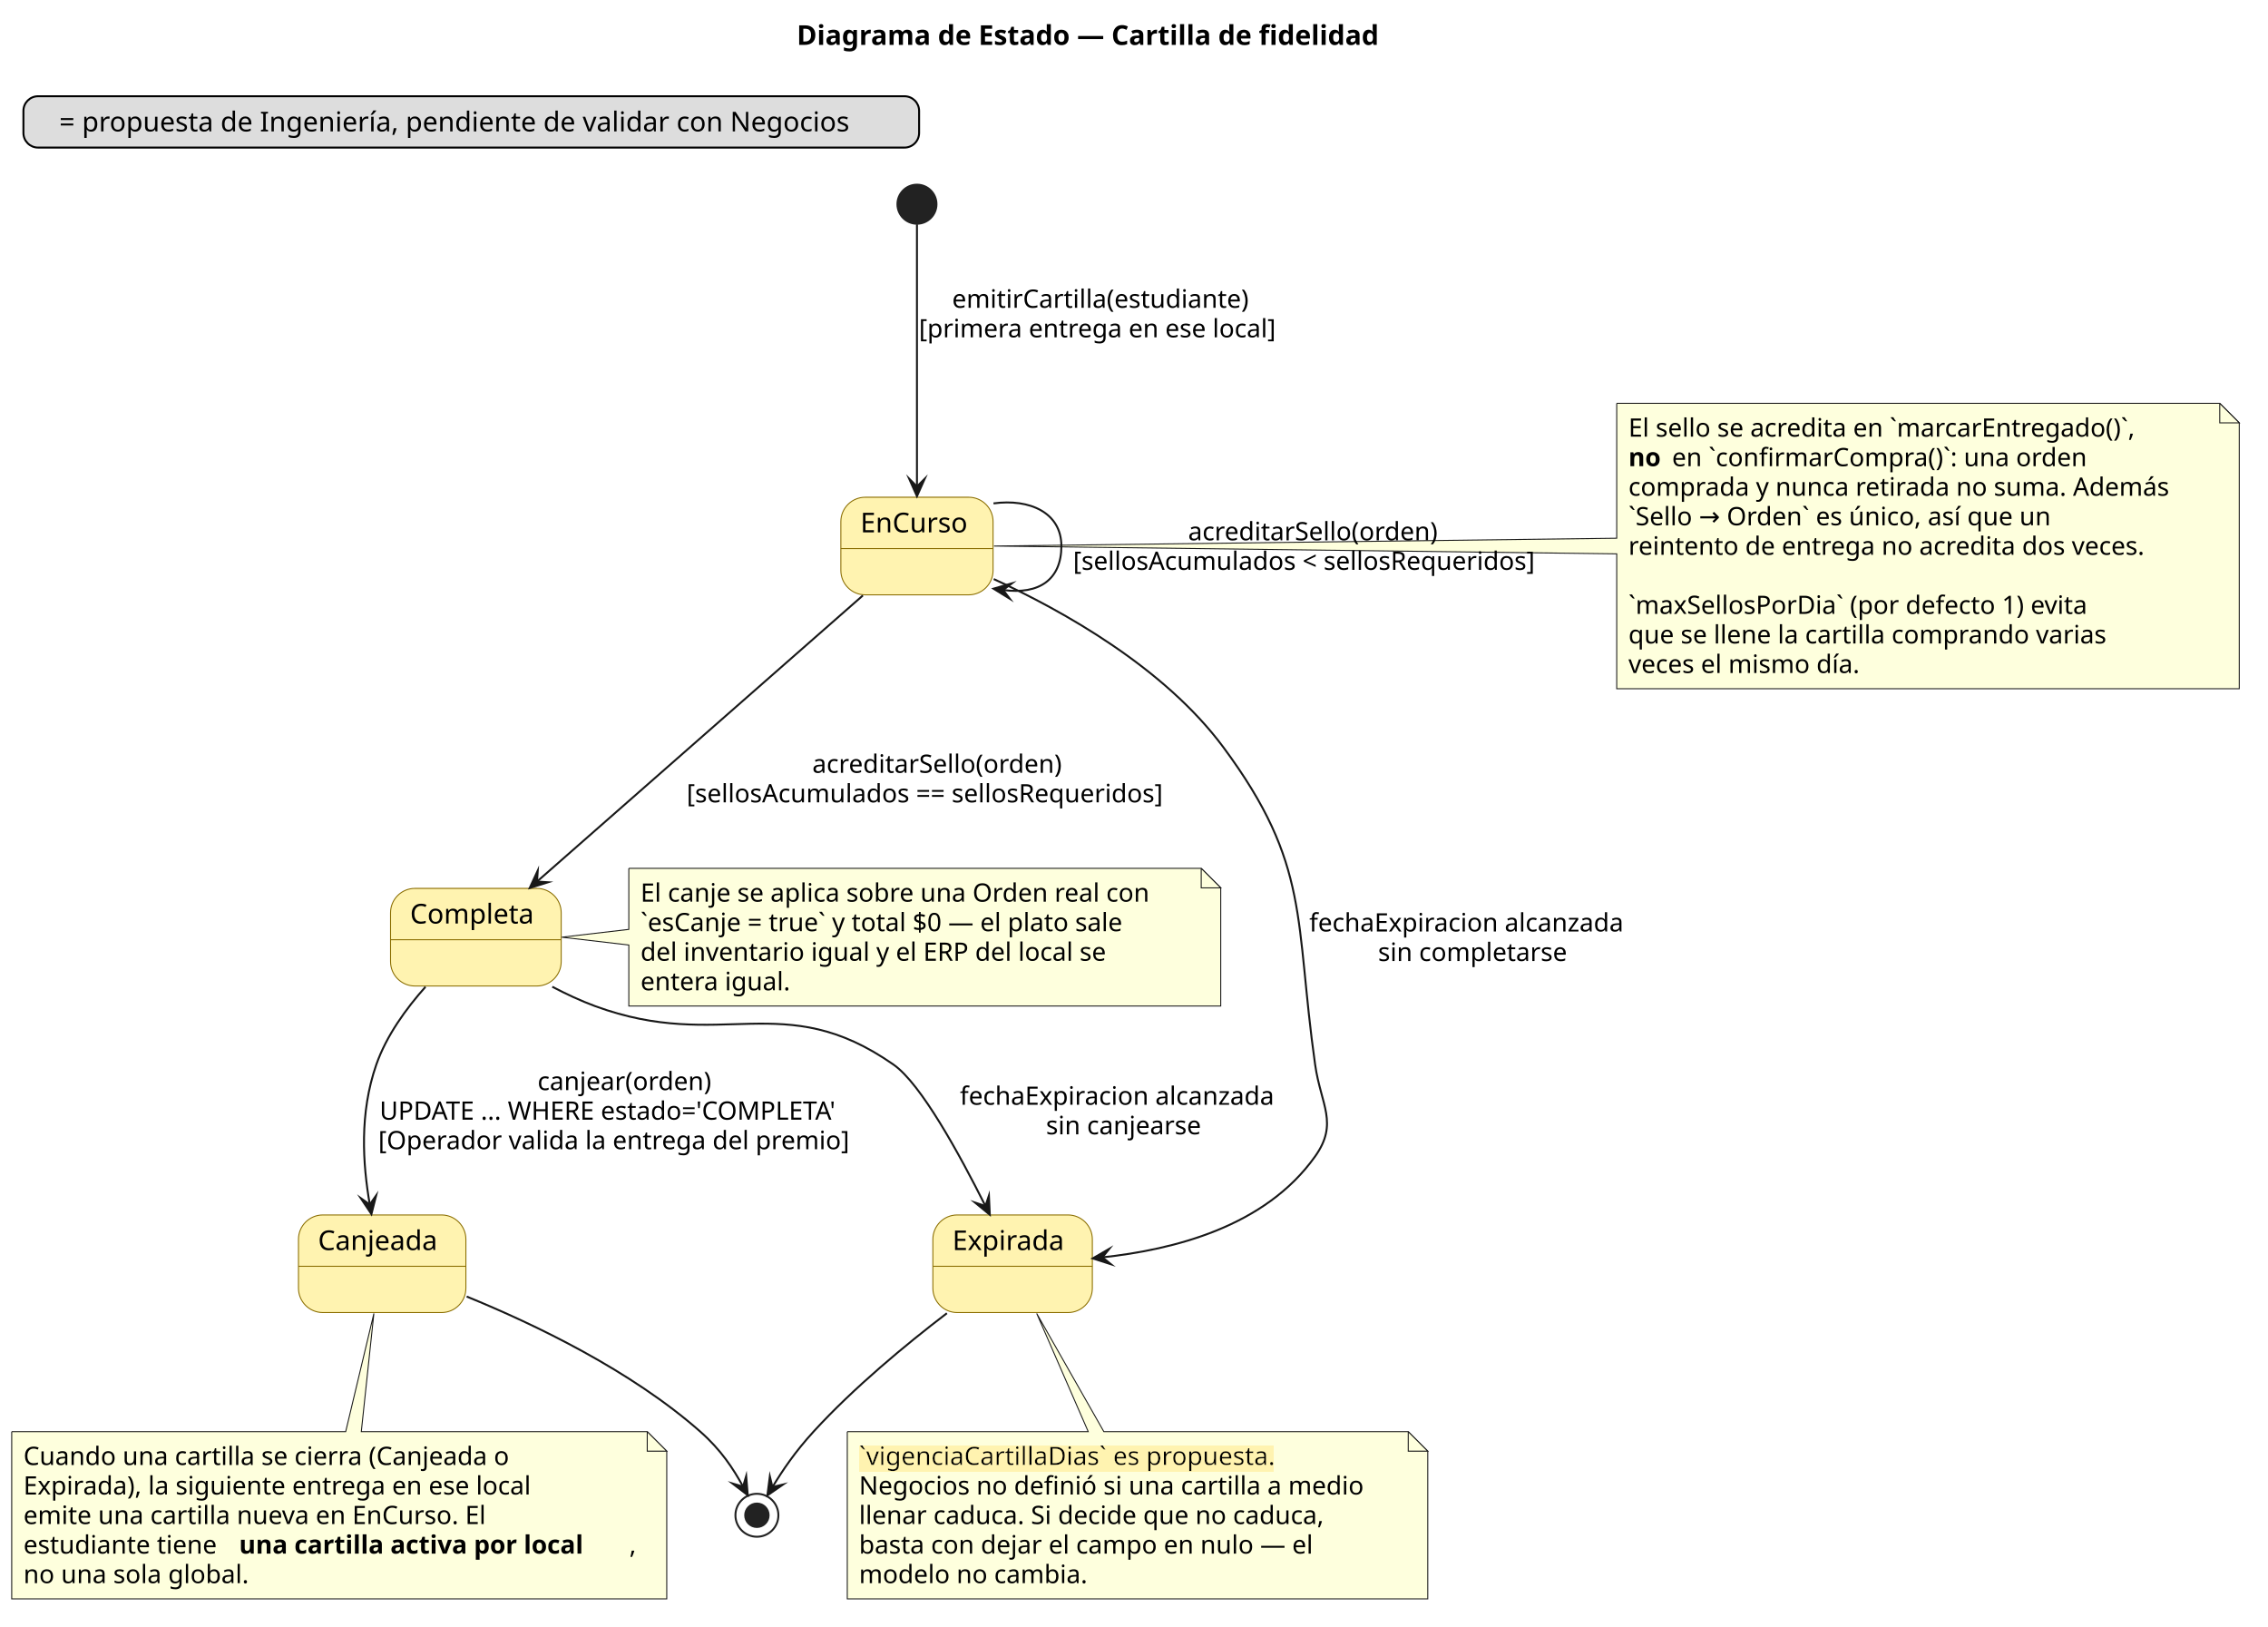
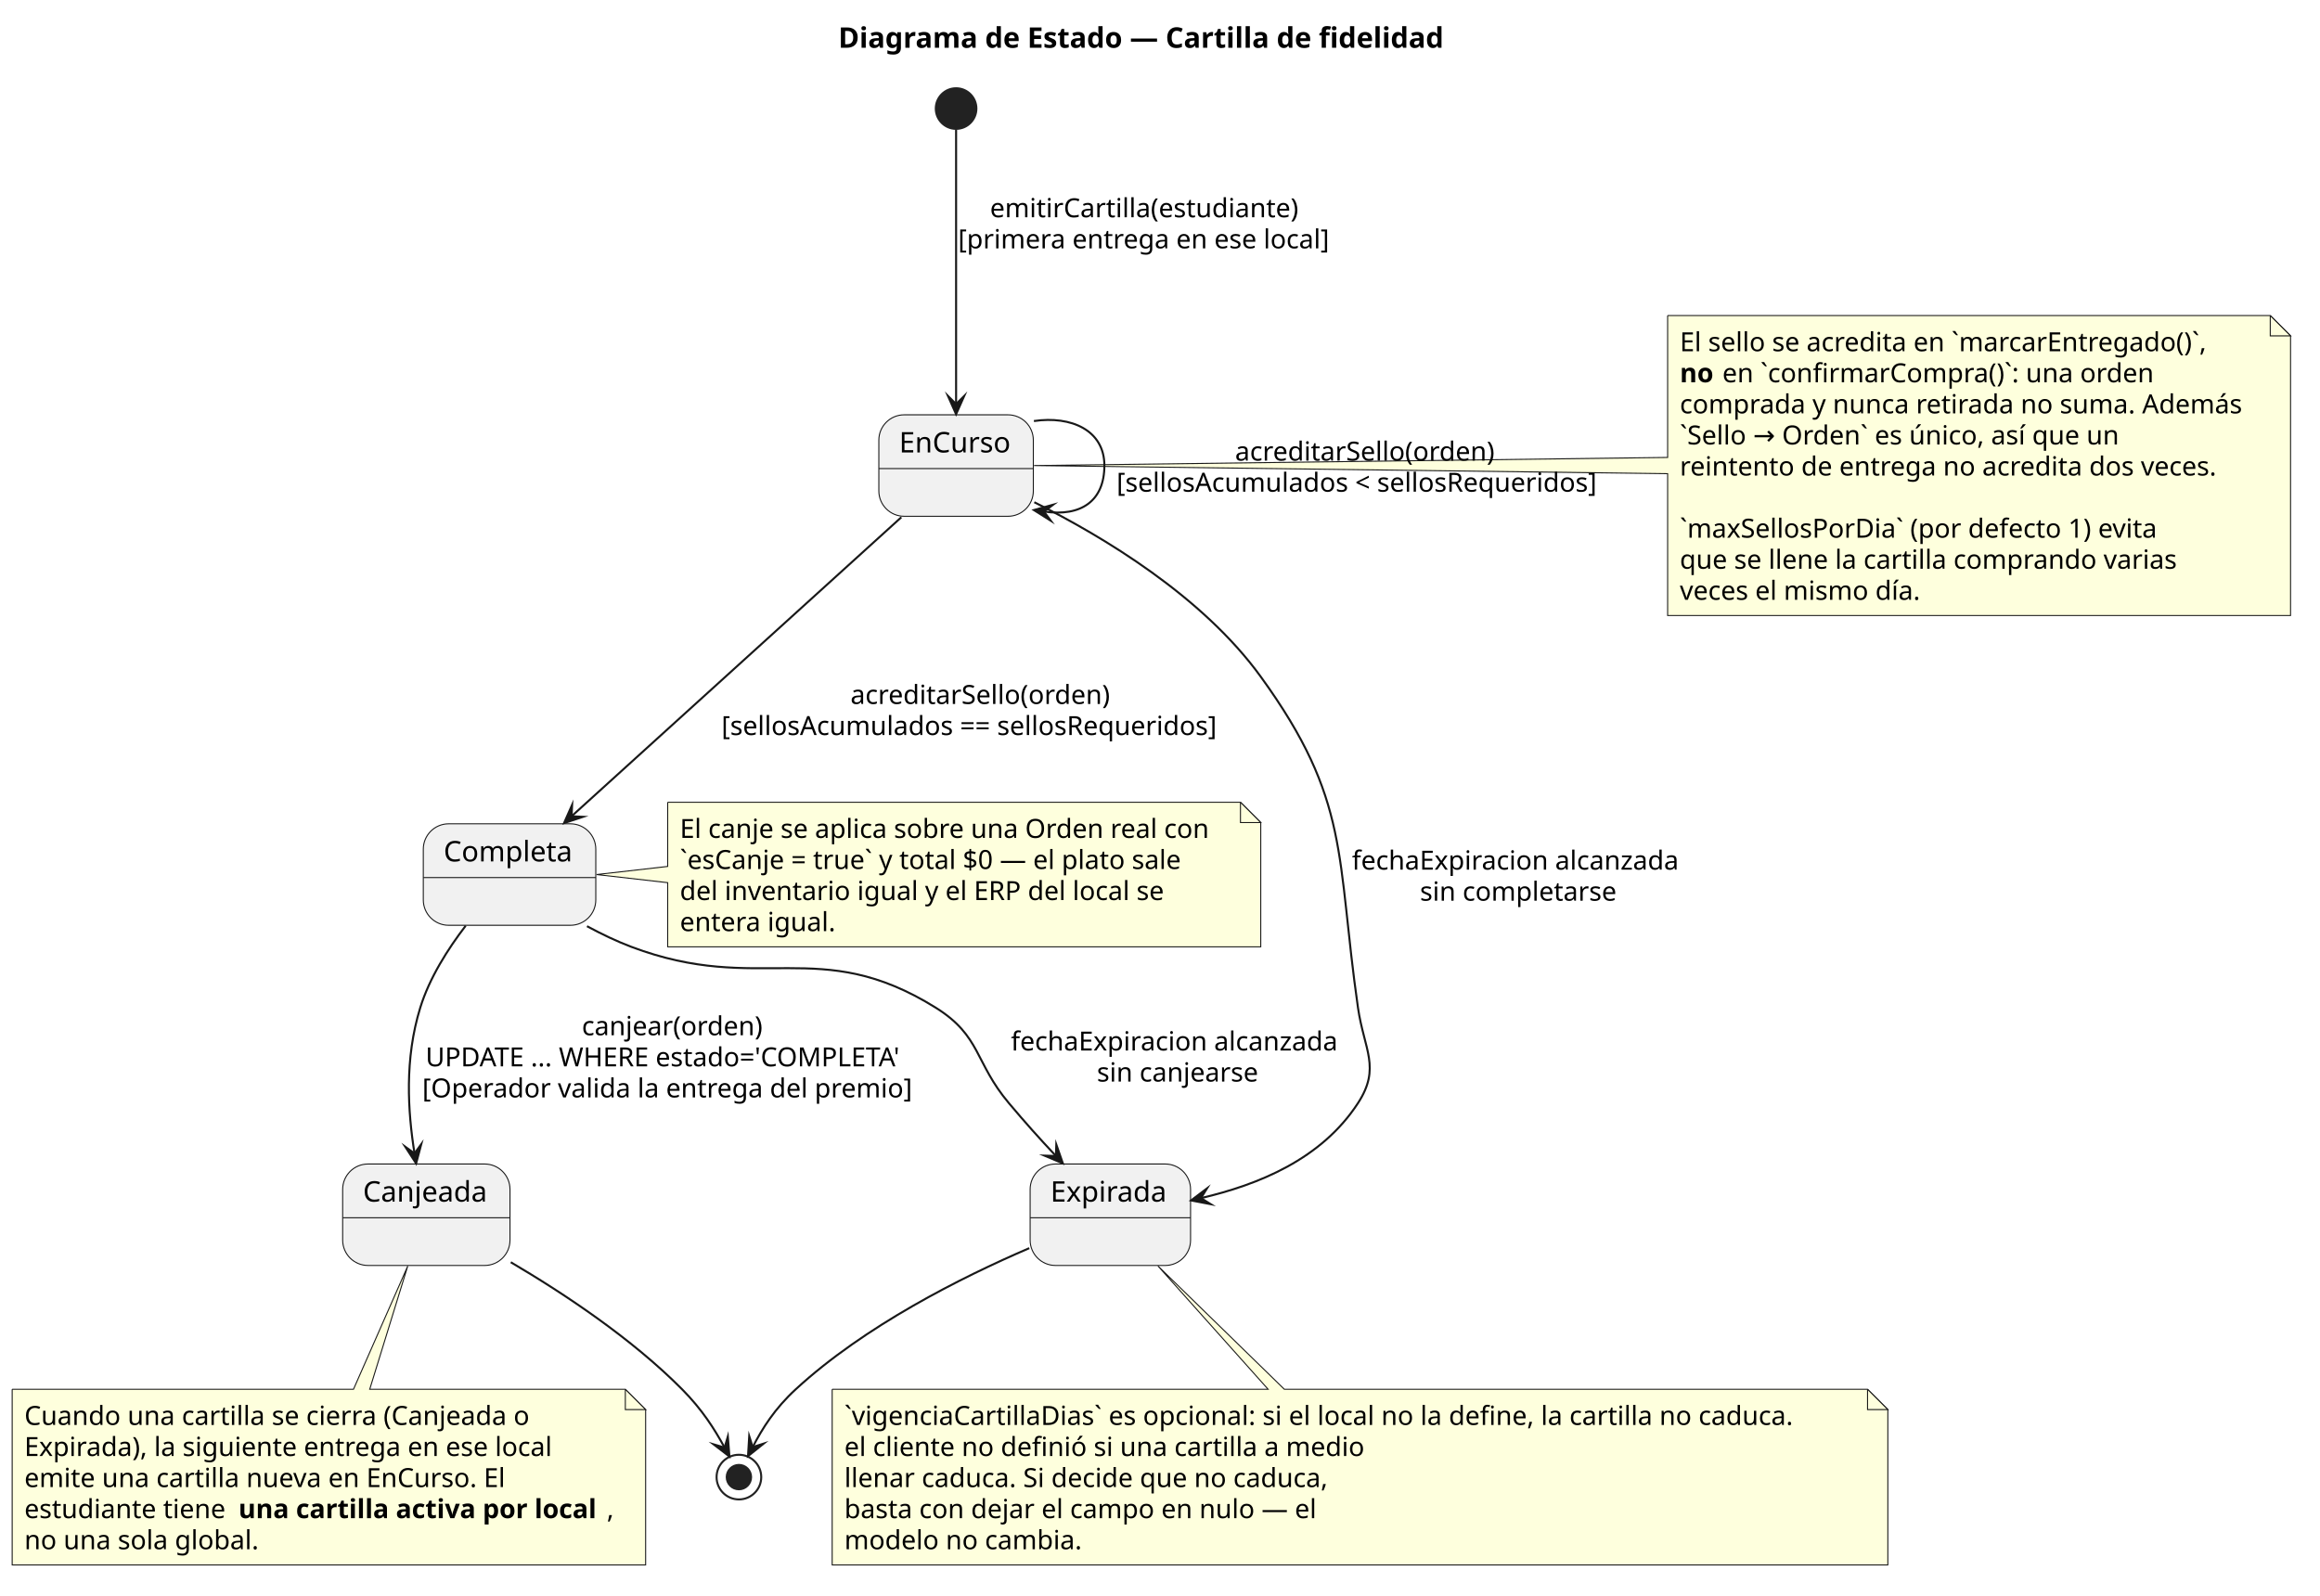
- <svg xmlns="http://www.w3.org/2000/svg" version="1.1" data-diagram-type="STATE" style="width:1162px;height:833px;background:#FFFFFF;" width="1162px" height="833px" viewBox="0 0 1162 833" zoomAndPan="magnify" preserveAspectRatio="none" contentStyleType="text/css">
-   <defs>
-     <filter id="b1wzvmqfeqf9340" x="0" y="0" width="1" height="1">
-       <feFlood flood-color="#FFF3B0" result="flood" />
-       <feComposite in="SourceGraphic" in2="flood" operator="over" />
-     </filter>
-   </defs>
-   <g font-family="sans-serif" lengthAdjust="spacing">
-     <g class="title" data-source-line="1">
-       <text x="408.197" y="22.995" fill="#000" font-size="14" textLength="338.885" font-weight="700">Diagrama de Estado — Cartilla de fidelidad</text>
+ <svg xmlns="http://www.w3.org/2000/svg" contentStyleType="text/css" data-diagram-type="STATE" height="786px" preserveAspectRatio="none" style="width:1143px;height:786px;background:#FFFFFF;" version="1.1" viewBox="0 0 1143 786" width="1143px" zoomAndPan="magnify">
+   <defs />
+   <g>
+     <g class="title" data-source-line="2">
+       <text fill="#000000" font-family="sans-serif" font-size="14" font-weight="700" lengthAdjust="spacing" textLength="310.468" x="413.012" y="23.535">Diagrama de Estado — Cartilla de fidelidad</text>
    </g>
-     <g class="legend" data-source-line="8">
-       <rect x="12" y="49.297" width="458.902" height="26.297" fill="#DDD" style="stroke:#000;stroke-width:1;" rx="7.5" ry="7.5" />
-       <text x="17" y="67.292" fill="#000" font-size="14" textLength="8.9" filter="url(#b1wzvmqfeqf9340)">  </text>
-       <text x="30.351" y="67.292" fill="#000" font-size="14" textLength="435.552">= propuesta de Ingeniería, pendiente de validar con Negocios</text>
+     <g class="entity" data-qualified-name="EnCurso" data-source-line="4" id="ent0001">
+       <rect fill="#F1F1F1" height="50" rx="12.5" ry="12.5" style="stroke:#181818;stroke-width:0.5;" width="76.116" x="432.98" y="204.388" />
+       <line style="stroke:#181818;stroke-width:0.5;" x1="432.98" x2="509.096" y1="230.877" y2="230.877" />
+       <text fill="#000000" font-family="sans-serif" font-size="14" lengthAdjust="spacing" textLength="56.116" x="442.98" y="222.923">EnCurso</text>
    </g>
-     <g class="entity" data-qualified-name="EnCurso" id="ent0001" data-source-line="12">
-       <rect x="430.81" y="254.694" width="77.982" height="50" fill="#FFF3B0" style="stroke:#8A6D00;stroke-width:0.5;" rx="12.5" ry="12.5" />
-       <line x1="430.81" y1="280.991" x2="508.792" y2="280.991" style="stroke:#8A6D00;stroke-width:0.5;" />
-       <text x="440.81" y="272.689" fill="#000" font-size="14" textLength="57.982">EnCurso</text>
+     <g class="entity" data-qualified-name="Completa" data-source-line="5" id="ent0002">
+       <rect fill="#F1F1F1" height="50" rx="12.5" ry="12.5" style="stroke:#181818;stroke-width:0.5;" width="84.982" x="208.55" y="405.908" />
+       <line style="stroke:#181818;stroke-width:0.5;" x1="208.55" x2="293.532" y1="432.397" y2="432.397" />
+       <text fill="#000000" font-family="sans-serif" font-size="14" lengthAdjust="spacing" textLength="64.982" x="218.55" y="424.443">Completa</text>
    </g>
-     <g class="entity" data-qualified-name="Completa" id="ent0002" data-source-line="13">
-       <rect x="200.09" y="455.054" width="87.437" height="50" fill="#FFF3B0" style="stroke:#8A6D00;stroke-width:0.5;" rx="12.5" ry="12.5" />
-       <line x1="200.09" y1="481.351" x2="287.527" y2="481.351" style="stroke:#8A6D00;stroke-width:0.5;" />
-       <text x="210.09" y="473.049" fill="#000" font-size="14" textLength="67.437">Completa</text>
+     <g class="entity" data-qualified-name="Canjeada" data-source-line="6" id="ent0003">
+       <rect fill="#F1F1F1" height="50" rx="12.5" ry="12.5" style="stroke:#181818;stroke-width:0.5;" width="82.439" x="168.82" y="573.528" />
+       <line style="stroke:#181818;stroke-width:0.5;" x1="168.82" x2="251.26" y1="600.017" y2="600.017" />
+       <text fill="#000000" font-family="sans-serif" font-size="14" lengthAdjust="spacing" textLength="62.44" x="178.82" y="592.063">Canjeada</text>
    </g>
-     <g class="entity" data-qualified-name="Canjeada" id="ent0003" data-source-line="14">
-       <rect x="152.92" y="622.324" width="85.775" height="50" fill="#FFF3B0" style="stroke:#8A6D00;stroke-width:0.5;" rx="12.5" ry="12.5" />
-       <line x1="152.92" y1="648.621" x2="238.695" y2="648.621" style="stroke:#8A6D00;stroke-width:0.5;" />
-       <text x="162.92" y="640.319" fill="#000" font-size="14" textLength="65.775">Canjeada</text>
+     <g class="entity" data-qualified-name="Expirada" data-source-line="7" id="ent0004">
+       <rect fill="#F1F1F1" height="50" rx="12.5" ry="12.5" style="stroke:#181818;stroke-width:0.5;" width="79.035" x="507.52" y="573.528" />
+       <line style="stroke:#181818;stroke-width:0.5;" x1="507.52" x2="586.555" y1="600.017" y2="600.017" />
+       <text fill="#000000" font-family="sans-serif" font-size="14" lengthAdjust="spacing" textLength="59.035" x="517.52" y="592.063">Expirada</text>
    </g>
-     <g class="entity" data-qualified-name="Expirada" id="ent0004" data-source-line="15">
-       <rect x="477.95" y="622.324" width="81.708" height="50" fill="#FFF3B0" style="stroke:#8A6D00;stroke-width:0.5;" rx="12.5" ry="12.5" />
-       <line x1="477.95" y1="648.621" x2="559.658" y2="648.621" style="stroke:#8A6D00;stroke-width:0.5;" />
-       <text x="487.95" y="640.319" fill="#000" font-size="14" textLength="61.708">Expirada</text>
+     <g class="start_entity" data-qualified-name=".start." data-source-line="9" id="ent0005">
+       <ellipse cx="471.04" cy="53.488" fill="#222222" rx="10" ry="10" style="stroke:#222222;stroke-width:1;" />
    </g>
-     <g class="start_entity" data-qualified-name=".start." id="ent0005" data-source-line="17">
-       <ellipse cx="469.8" cy="104.594" rx="10" ry="10" fill="#222" style="stroke:#222;stroke-width:1;" />
+     <g class="end_entity" data-qualified-name=".end." data-source-line="20" id="ent0012">
+       <ellipse cx="364.04" cy="727.798" fill="none" rx="11" ry="11" style="stroke:#222222;stroke-width:1;" />
+       <ellipse cx="364.04" cy="727.798" fill="#222222" rx="6" ry="6" style="stroke:#222222;stroke-width:1;" />
    </g>
-     <g class="end_entity" data-qualified-name=".end." id="ent0012" data-source-line="28">
-       <ellipse cx="387.8" cy="776.154" rx="11" ry="11" fill="none" style="stroke:#222;stroke-width:1;" />
-       <ellipse cx="387.8" cy="776.154" rx="6" ry="6" fill="#222" style="stroke:#222;stroke-width:1;" />
+     <g class="entity" data-qualified-name="GMN15" data-source-line="24" id="ent0016">
+       <path d="M821.6,155.488 L821.6,225.388 L509.43,229.388 L821.6,233.388 L821.6,303.283 A0,0 0 0 0 821.6,303.283 L1128.492,303.283 A0,0 0 0 0 1128.492,303.283 L1128.492,165.488 L1118.492,155.488 L821.6,155.488 A0,0 0 0 0 821.6,155.488" fill="#FEFFDD" style="stroke:#181818;stroke-width:0.5;" />
+       <path d="M1118.492,155.488 L1118.492,165.488 L1128.492,165.488 L1118.492,155.488" fill="#FEFFDD" style="stroke:#181818;stroke-width:0.5;" />
+       <text fill="#000000" font-family="sans-serif" font-size="13" lengthAdjust="spacing" textLength="276.625" x="827.6" y="173.057">El sello se acredita en `marcarEntregado()`,</text>
+       <text fill="#000000" font-family="sans-serif" font-size="13" font-weight="700" lengthAdjust="spacing" textLength="16.84" x="827.6" y="188.367">no</text>
+       <text fill="#000000" font-family="sans-serif" font-size="13" lengthAdjust="spacing" textLength="227.303" x="848.554" y="188.367">en `confirmarCompra()`: una orden</text>
+       <text fill="#000000" font-family="sans-serif" font-size="13" lengthAdjust="spacing" textLength="285.892" x="827.6" y="203.678">comprada y nunca retirada no suma. Además</text>
+       <text fill="#000000" font-family="sans-serif" font-size="13" lengthAdjust="spacing" textLength="236.133" x="827.6" y="218.988">`Sello → Orden` es único, así que un</text>
+       <text fill="#000000" font-family="sans-serif" font-size="13" lengthAdjust="spacing" textLength="273.375" x="827.6" y="234.299">reintento de entrega no acredita dos veces.</text>
+       <text fill="#000000" font-family="sans-serif" font-size="13" lengthAdjust="spacing" textLength="4.113" x="827.6" y="249.609"> </text>
+       <text fill="#000000" font-family="sans-serif" font-size="13" lengthAdjust="spacing" textLength="252.135" x="827.6" y="264.92">`maxSellosPorDia` (por defecto 1) evita</text>
+       <text fill="#000000" font-family="sans-serif" font-size="13" lengthAdjust="spacing" textLength="254.008" x="827.6" y="280.231">que se llene la cartilla comprando varias</text>
+       <text fill="#000000" font-family="sans-serif" font-size="13" lengthAdjust="spacing" textLength="123.716" x="827.6" y="295.541">veces el mismo día.</text>
    </g>
-     <g class="entity" data-qualified-name="GMN15" id="ent0016" data-source-line="32">
-       <path d="M828.32,206.594 L828.32,275.694 L509.26,279.694 L828.32,283.694 L828.32,352.789 A0,0 0 0 0 828.32,352.789 L1147.279,352.789 A0,0 0 0 0 1147.279,352.789 L1147.279,216.594 L1137.279,206.594 L828.32,206.594 A0,0 0 0 0 828.32,206.594" style="stroke:#181818;stroke-width:0.5;" fill="#FEFFDD" />
-       <path d="M1137.279,206.594 L1137.279,216.594 L1147.279,216.594 L1137.279,206.594" style="stroke:#181818;stroke-width:0.5;" fill="#FEFFDD" />
-       <text x="834.32" y="223.661" fill="#000" font-size="13" textLength="287.854">El sello se acredita en `marcarEntregado()`,</text>
-       <text x="834.32" y="238.793" fill="#000" font-size="13" textLength="18.186" font-weight="700">no</text>
-       <text x="856.638" y="238.793" fill="#000" font-size="13" textLength="232.496">en `confirmarCompra()`: una orden</text>
-       <text x="834.32" y="253.926" fill="#000" font-size="13" textLength="297.959">comprada y nunca retirada no suma. Además</text>
-       <text x="834.32" y="269.059" fill="#000" font-size="13" textLength="237.726">`Sello → Orden` es único, así que un</text>
-       <text x="834.32" y="284.192" fill="#000" font-size="13" textLength="285.816">reintento de entrega no acredita dos veces.</text>
-       <text x="834.32" y="299.325" fill="#000" font-size="13"> </text>
-       <text x="834.32" y="314.458" fill="#000" font-size="13" textLength="260.133">`maxSellosPorDia` (por defecto 1) evita</text>
-       <text x="834.32" y="329.59" fill="#000" font-size="13" textLength="264.577">que se llene la cartilla comprando varias</text>
-       <text x="834.32" y="344.723" fill="#000" font-size="13" textLength="129.245">veces el mismo día.</text>
+     <g class="entity" data-qualified-name="GMN18" data-source-line="36" id="ent0019">
+       <path d="M328.95,395.288 L328.95,426.908 L293.92,430.908 L328.95,434.908 L328.95,466.531 A0,0 0 0 0 328.95,466.531 L621.141,466.531 A0,0 0 0 0 621.141,466.531 L621.141,405.288 L611.141,395.288 L328.95,395.288 A0,0 0 0 0 328.95,395.288" fill="#FEFFDD" style="stroke:#181818;stroke-width:0.5;" />
+       <path d="M611.141,395.288 L611.141,405.288 L621.141,405.288 L611.141,395.288" fill="#FEFFDD" style="stroke:#181818;stroke-width:0.5;" />
+       <text fill="#000000" font-family="sans-serif" font-size="13" lengthAdjust="spacing" textLength="271.191" x="334.95" y="412.857">El canje se aplica sobre una Orden real con</text>
+       <text fill="#000000" font-family="sans-serif" font-size="13" lengthAdjust="spacing" textLength="270.778" x="334.95" y="428.167">`esCanje = true` y total $0 — el plato sale</text>
+       <text fill="#000000" font-family="sans-serif" font-size="13" lengthAdjust="spacing" textLength="248.561" x="334.95" y="443.478">del inventario igual y el ERP del local se</text>
+       <text fill="#000000" font-family="sans-serif" font-size="13" lengthAdjust="spacing" textLength="79.009" x="334.95" y="458.788">entera igual.</text>
    </g>
-     <g class="entity" data-qualified-name="GMN18" id="ent0019" data-source-line="44">
-       <path d="M322.17,444.784 L322.17,476.054 L287.83,480.054 L322.17,484.054 L322.17,515.315 A0,0 0 0 0 322.17,515.315 L625.438,515.315 A0,0 0 0 0 625.438,515.315 L625.438,454.784 L615.438,444.784 L322.17,444.784 A0,0 0 0 0 322.17,444.784" style="stroke:#181818;stroke-width:0.5;" fill="#FEFFDD" />
-       <path d="M615.438,444.784 L615.438,454.784 L625.438,454.784 L615.438,444.784" style="stroke:#181818;stroke-width:0.5;" fill="#FEFFDD" />
-       <text x="328.17" y="461.851" fill="#000" font-size="13" textLength="282.268">El canje se aplica sobre una Orden real con</text>
-       <text x="328.17" y="476.983" fill="#000" font-size="13" textLength="277.228">`esCanje = true` y total $0 — el plato sale</text>
-       <text x="328.17" y="492.116" fill="#000" font-size="13" textLength="259.67">del inventario igual y el ERP del local se</text>
-       <text x="328.17" y="507.249" fill="#000" font-size="13" textLength="82.589">entera igual.</text>
+     <g class="entity" data-qualified-name="GMN21" data-source-line="43" id="ent0022">
+       <path d="M6,684.528 L6,771.081 A0,0 0 0 0 6,771.081 L318.084,771.081 A0,0 0 0 0 318.084,771.081 L318.084,694.528 L308.084,684.528 L182.15,684.528 L200.9,623.768 L174.15,684.528 L6,684.528 A0,0 0 0 0 6,684.528" fill="#FEFFDD" style="stroke:#181818;stroke-width:0.5;" />
+       <path d="M308.084,684.528 L308.084,694.528 L318.084,694.528 L308.084,684.528" fill="#FEFFDD" style="stroke:#181818;stroke-width:0.5;" />
+       <text fill="#000000" font-family="sans-serif" font-size="13" lengthAdjust="spacing" textLength="258.483" x="12" y="702.097">Cuando una cartilla se cierra (Canjeada o</text>
+       <text fill="#000000" font-family="sans-serif" font-size="13" lengthAdjust="spacing" textLength="270.29" x="12" y="717.407">Expirada), la siguiente entrega en ese local</text>
+       <text fill="#000000" font-family="sans-serif" font-size="13" lengthAdjust="spacing" textLength="245.331" x="12" y="732.718">emite una cartilla nueva en EnCurso. El</text>
+       <text fill="#000000" font-family="sans-serif" font-size="13" lengthAdjust="spacing" textLength="101.378" x="12" y="748.028">estudiante tiene</text>
+       <text fill="#000000" font-family="sans-serif" font-size="13" font-weight="700" lengthAdjust="spacing" textLength="181.48" x="117.492" y="748.028">una cartilla activa por local</text>
+       <text fill="#000000" font-family="sans-serif" font-size="13" lengthAdjust="spacing" textLength="4.113" x="298.971" y="748.028">,</text>
+       <text fill="#000000" font-family="sans-serif" font-size="13" lengthAdjust="spacing" textLength="120.339" x="12" y="763.339">no una sola global.</text>
    </g>
-     <g class="entity" data-qualified-name="GMN21" id="ent0022" data-source-line="51">
-       <path d="M6,733.324 L6,818.988 A0,0 0 0 0 6,818.988 L341.609,818.988 A0,0 0 0 0 341.609,818.988 L341.609,743.324 L331.609,733.324 L185.11,733.324 L191.56,672.774 L177.11,733.324 L6,733.324 A0,0 0 0 0 6,733.324" style="stroke:#181818;stroke-width:0.5;" fill="#FEFFDD" />
-       <path d="M331.609,733.324 L331.609,743.324 L341.609,743.324 L331.609,733.324" style="stroke:#181818;stroke-width:0.5;" fill="#FEFFDD" />
-       <text x="12" y="750.391" fill="#000" font-size="13" textLength="269.61">Cuando una cartilla se cierra (Canjeada o</text>
-       <text x="12" y="765.523" fill="#000" font-size="13" textLength="282.89">Expirada), la siguiente entrega en ese local</text>
-       <text x="12" y="780.656" fill="#000" font-size="13" textLength="257.137">emite una cartilla nueva en EnCurso. El</text>
-       <text x="12" y="795.789" fill="#000" font-size="13" textLength="106.349">estudiante tiene</text>
-       <text x="122.481" y="795.789" fill="#000" font-size="13" textLength="199.996" font-weight="700">una cartilla activa por local</text>
-       <text x="322.477" y="795.789" fill="#000" font-size="13">,</text>
-       <text x="12" y="810.922" fill="#000" font-size="13" textLength="123.119">no una sola global.</text>
+     <g class="entity" data-qualified-name="GMN24" data-source-line="51" id="ent0025">
+       <path d="M409.99,684.528 L409.99,771.081 A0,0 0 0 0 409.99,771.081 L930.087,771.081 A0,0 0 0 0 930.087,771.081 L930.087,694.528 L920.087,684.528 L632.77,684.528 L570.47,623.768 L624.77,684.528 L409.99,684.528 A0,0 0 0 0 409.99,684.528" fill="#FEFFDD" style="stroke:#181818;stroke-width:0.5;" />
+       <path d="M920.087,684.528 L920.087,694.528 L930.087,694.528 L920.087,684.528" fill="#FEFFDD" style="stroke:#181818;stroke-width:0.5;" />
+       <text fill="#000000" font-family="sans-serif" font-size="13" lengthAdjust="spacing" textLength="499.097" x="415.99" y="702.097">`vigenciaCartillaDias` es opcional: si el local no la define, la cartilla no caduca.</text>
+       <text fill="#000000" font-family="sans-serif" font-size="13" lengthAdjust="spacing" textLength="267.979" x="415.99" y="717.407">el cliente no definió si una cartilla a medio</text>
+       <text fill="#000000" font-family="sans-serif" font-size="13" lengthAdjust="spacing" textLength="247.654" x="415.99" y="732.718">llenar caduca. Si decide que no caduca,</text>
+       <text fill="#000000" font-family="sans-serif" font-size="13" lengthAdjust="spacing" textLength="241.858" x="415.99" y="748.028">basta con dejar el campo en nulo — el</text>
+       <text fill="#000000" font-family="sans-serif" font-size="13" lengthAdjust="spacing" textLength="120.777" x="415.99" y="763.339">modelo no cambia.</text>
    </g>
-     <g class="entity" data-qualified-name="GMN24" id="ent0025" data-source-line="59">
-       <path d="M434.1,733.324 L434.1,818.988 A0,0 0 0 0 434.1,818.988 L731.509,818.988 A0,0 0 0 0 731.509,818.988 L731.509,743.324 L721.509,733.324 L565.55,733.324 L531.14,672.774 L557.55,733.324 L434.1,733.324 A0,0 0 0 0 434.1,733.324" style="stroke:#181818;stroke-width:0.5;" fill="#FEFFDD" />
-       <path d="M721.509,733.324 L721.509,743.324 L731.509,743.324 L721.509,733.324" style="stroke:#181818;stroke-width:0.5;" fill="#FEFFDD" />
-       <text x="440.1" y="750.391" fill="#000" font-size="13" textLength="235.212" filter="url(#b1wzvmqfeqf9340)">`vigenciaCartillaDias` es propuesta.</text>
-       <text x="440.1" y="765.523" fill="#000" font-size="13" textLength="276.409">Negocios no definió si una cartilla a medio</text>
-       <text x="440.1" y="780.656" fill="#000" font-size="13" textLength="259.073">llenar caduca. Si decide que no caduca,</text>
-       <text x="440.1" y="795.789" fill="#000" font-size="13" textLength="250.11">basta con dejar el campo en nulo — el</text>
-       <text x="440.1" y="810.922" fill="#000" font-size="13" textLength="124.63">modelo no cambia.</text>
+     <g class="link" data-entity-1="ent0005" data-entity-2="ent0001" data-link-type="dependency" data-source-line="9" id="lnk6">
+       <path d="M471.04,63.838 C471.04,90.078 471.04,160.058 471.04,199.088" fill="none" id="*start*-to-EnCurso" style="stroke:#181818;stroke-width:1;" />
+       <polygon fill="#181818" points="471.04,204.088,475.04,195.088,471.04,199.088,467.04,195.088,471.04,204.088" style="stroke:#181818;stroke-width:1;stroke-linejoin:miter;stroke-miterlimit:10;" />
+       <text fill="#000000" font-family="sans-serif" font-size="13" lengthAdjust="spacing" textLength="156.432" x="487.738" y="107.057">emitirCartilla(estudiante)</text>
+       <text fill="#000000" font-family="sans-serif" font-size="13" lengthAdjust="spacing" textLength="187.827" x="472.04" y="122.367">[primera entrega en ese local]</text>
    </g>
-     <g class="link" data-entity-1="ent0005" data-entity-2="ent0001" id="lnk6" data-source-line="17" data-link-type="dependency">
-       <path d="M469.8,114.904 C469.8,140.954 469.8,210.254 469.8,249.194" style="stroke:#181818;stroke-width:1;" fill="none" id="*start*-to-EnCurso" />
-       <polygon points="469.8,254.194,473.8,245.194,469.8,249.194,465.8,245.194,469.8,254.194" fill="#181818" style="stroke:#181818;stroke-width:1;stroke-linejoin:miter;stroke-miterlimit:10;" />
-       <text x="487.809" y="157.661" fill="#000" font-size="13" textLength="164.03">emitirCartilla(estudiante)</text>
-       <text x="470.8" y="172.793" fill="#000" font-size="13" textLength="198.047">[primera entrega en ese local]</text>
+     <g class="link" data-entity-1="ent0001" data-entity-2="ent0001" data-link-type="dependency" data-source-line="11" id="lnk7">
+       <path d="M509.38,207.458 C527.82,204.748 544.1,212.058 544.1,229.388 C544.1,246.718 532.767,254.755 514.327,252.045" fill="none" id="EnCurso-to-EnCurso" style="stroke:#181818;stroke-width:1;" />
+       <polygon fill="#181818" points="509.38,251.318,517.703,256.584,514.327,252.045,518.866,248.669,509.38,251.318" style="stroke:#181818;stroke-width:1;stroke-linejoin:miter;stroke-miterlimit:10;" />
+       <text fill="#000000" font-family="sans-serif" font-size="13" lengthAdjust="spacing" textLength="130.698" x="608.486" y="226.957">acreditarSello(orden)</text>
+       <text fill="#000000" font-family="sans-serif" font-size="13" lengthAdjust="spacing" textLength="247.47" x="550.1" y="242.267">[sellosAcumulados &lt; sellosRequeridos]</text>
    </g>
-     <g class="link" data-entity-1="ent0001" data-entity-2="ent0001" id="lnk7" data-source-line="19" data-link-type="dependency">
-       <path d="M509.01,257.854 C527.53,255.314 543.8,262.594 543.8,279.694 C543.8,296.784 532.484,304.741 513.964,302.211" style="stroke:#181818;stroke-width:1;" fill="none" id="EnCurso-to-EnCurso" />
-       <polygon points="509.01,301.534,517.386,306.715,513.964,302.211,518.469,298.789,509.01,301.534" fill="#181818" style="stroke:#181818;stroke-width:1;stroke-linejoin:miter;stroke-miterlimit:10;" />
-       <text x="608.725" y="276.761" fill="#000" font-size="13" textLength="138.087">acreditarSello(orden)</text>
-       <text x="549.8" y="291.893" fill="#000" font-size="13" textLength="255.938">[sellosAcumulados &lt; sellosRequeridos]</text>
+     <g class="link" data-entity-1="ent0001" data-entity-2="ent0002" data-link-type="dependency" data-source-line="13" id="lnk8">
+       <path d="M444.07,254.848 C401.73,293.248 323.864,363.87 281.594,402.19" fill="none" id="EnCurso-to-Completa" style="stroke:#181818;stroke-width:1;" />
+       <polygon fill="#181818" points="277.89,405.548,287.244,402.467,281.594,402.19,281.871,396.54,277.89,405.548" style="stroke:#181818;stroke-width:1;stroke-linejoin:miter;stroke-miterlimit:10;" />
+       <text fill="#000000" font-family="sans-serif" font-size="13" lengthAdjust="spacing" textLength="130.698" x="419.003" y="346.857">acreditarSello(orden)</text>
+       <text fill="#000000" font-family="sans-serif" font-size="13" lengthAdjust="spacing" textLength="257.804" x="355.45" y="362.167">[sellosAcumulados == sellosRequeridos]</text>
    </g>
-     <g class="link" data-entity-1="ent0001" data-entity-2="ent0002" id="lnk8" data-source-line="21" data-link-type="dependency">
-       <path d="M442.09,305.014 C398.6,343.184 318.557,413.435 275.147,451.545" style="stroke:#181818;stroke-width:1;" fill="none" id="EnCurso-to-Completa" />
-       <polygon points="271.39,454.844,280.792,451.912,275.147,451.545,275.514,445.9,271.39,454.844" fill="#181818" style="stroke:#181818;stroke-width:1;stroke-linejoin:miter;stroke-miterlimit:10;" />
-       <text x="416.172" y="395.851" fill="#000" font-size="13" textLength="138.087">acreditarSello(orden)</text>
-       <text x="351.8" y="410.983" fill="#000" font-size="13" textLength="266.83">[sellosAcumulados == sellosRequeridos]</text>
+     <g class="link" data-entity-1="ent0002" data-entity-2="ent0003" data-link-type="dependency" data-source-line="15" id="lnk9">
+       <path d="M229.42,456.148 C220.66,467.558 211.56,481.868 207.04,496.528 C199.24,521.838 200.903,547.49 204.223,568.331" fill="none" id="Completa-to-Canjeada" style="stroke:#181818;stroke-width:1;" />
+       <polygon fill="#181818" points="205.01,573.268,207.544,563.751,204.223,568.331,199.644,565.01,205.01,573.268" style="stroke:#181818;stroke-width:1;stroke-linejoin:miter;stroke-miterlimit:10;" />
+       <text fill="#000000" font-family="sans-serif" font-size="13" lengthAdjust="spacing" textLength="90.854" x="286.652" y="510.097">canjear(orden)</text>
+       <text fill="#000000" font-family="sans-serif" font-size="13" lengthAdjust="spacing" textLength="244.842" x="209.659" y="525.407">UPDATE ... WHERE estado='COMPLETA'</text>
+       <text fill="#000000" font-family="sans-serif" font-size="13" lengthAdjust="spacing" textLength="248.079" x="208.04" y="540.718">[Operador valida la entrega del premio]</text>
    </g>
-     <g class="link" data-entity-1="ent0002" data-entity-2="ent0003" id="lnk9" data-source-line="23" data-link-type="dependency">
-       <path d="M217.99,505.484 C208.1,516.584 197.96,530.524 192.8,545.324 C184.09,570.334 185.852,596.046 189.452,616.976" style="stroke:#181818;stroke-width:1;" fill="none" id="Completa-to-Canjeada" />
-       <polygon points="190.3,621.904,192.716,612.356,189.452,616.976,184.832,613.712,190.3,621.904" fill="#181818" style="stroke:#181818;stroke-width:1;stroke-linejoin:miter;stroke-miterlimit:10;" />
-       <text x="275.402" y="558.391" fill="#000" font-size="13" textLength="96.205">canjear(orden)</text>
-       <text x="194.489" y="573.523" fill="#000" font-size="13" textLength="258.032">UPDATE ... WHERE estado='COMPLETA'</text>
-       <text x="193.8" y="588.656" fill="#000" font-size="13" textLength="259.41">[Operador valida la entrega del premio]</text>
+     <g class="link" data-entity-1="ent0001" data-entity-2="ent0004" data-link-type="dependency" data-source-line="17" id="lnk10">
+       <path d="M509.57,247.458 C543.68,264.488 592.39,293.798 621.04,333.288 C665.46,394.488 658.27,421.678 669.04,496.528 C672.02,517.198 680.44,526.018 669.04,543.528 C650.97,571.288 619.889,583.739 591.678,590.339" fill="none" id="EnCurso-to-Expirada" style="stroke:#181818;stroke-width:1;" />
+       <polygon fill="#181818" points="586.81,591.478,596.485,593.323,591.678,590.339,594.662,585.533,586.81,591.478" style="stroke:#181818;stroke-width:1;stroke-linejoin:miter;stroke-miterlimit:10;" />
+       <text fill="#000000" font-family="sans-serif" font-size="13" lengthAdjust="spacing" textLength="166.804" x="666.06" y="428.477">fechaExpiracion alcanzada</text>
+       <text fill="#000000" font-family="sans-serif" font-size="13" lengthAdjust="spacing" textLength="99.76" x="699.582" y="443.787">sin completarse</text>
    </g>
-     <g class="link" data-entity-1="ent0001" data-entity-2="ent0004" id="lnk10" data-source-line="25" data-link-type="dependency">
-       <path d="M509.13,296.604 C544.91,313.044 596.6,342.044 626.8,382.784 C671.58,443.204 663.26,470.864 673.8,545.324 C676.73,566.004 685.9,575.294 673.8,592.324 C648.14,628.444 601.431,640.063 564.821,644.043" style="stroke:#181818;stroke-width:1;" fill="none" id="EnCurso-to-Expirada" />
-       <polygon points="559.85,644.584,569.23,647.588,564.821,644.043,568.365,639.634,559.85,644.584" fill="#181818" style="stroke:#181818;stroke-width:1;stroke-linejoin:miter;stroke-miterlimit:10;" />
-       <text x="670.8" y="477.121" fill="#000" font-size="13" textLength="174.034">fechaExpiracion alcanzada</text>
-       <text x="706.036" y="492.253" fill="#000" font-size="13" textLength="103.562">sin completarse</text>
+     <g class="link" data-entity-1="ent0002" data-entity-2="ent0004" data-link-type="dependency" data-source-line="18" id="lnk11">
+       <path d="M289.19,456.358 C296.26,460.178 303.73,463.768 311.04,466.528 C374.66,490.498 403.34,460.568 461.04,496.528 C483.37,510.438 480.09,523.408 497.04,543.528 C505.44,553.488 511.66,560.441 520.23,569.581" fill="none" id="Completa-to-Expirada" style="stroke:#181818;stroke-width:1;" />
+       <polygon fill="#181818" points="523.65,573.228,520.412,563.927,520.23,569.581,514.576,569.399,523.65,573.228" style="stroke:#181818;stroke-width:1;stroke-linejoin:miter;stroke-miterlimit:10;" />
+       <text fill="#000000" font-family="sans-serif" font-size="13" lengthAdjust="spacing" textLength="166.804" x="498.04" y="517.597">fechaExpiracion alcanzada</text>
+       <text fill="#000000" font-family="sans-serif" font-size="13" lengthAdjust="spacing" textLength="82.037" x="540.423" y="532.907">sin canjearse</text>
    </g>
-     <g class="link" data-entity-1="ent0002" data-entity-2="ent0004" id="lnk11" data-source-line="26" data-link-type="dependency">
-       <path d="M282.96,505.434 C290.05,509.154 297.51,512.634 304.8,515.324 C369.83,539.254 401.03,505.594 457.8,545.324 C471.9,555.184 491.527,591.135 504.887,617.745" style="stroke:#181818;stroke-width:1;" fill="none" id="Completa-to-Expirada" />
-       <polygon points="507.13,622.214,506.667,612.376,504.887,617.745,499.517,615.965,507.13,622.214" fill="#181818" style="stroke:#181818;stroke-width:1;stroke-linejoin:miter;stroke-miterlimit:10;" />
-       <text x="491.8" y="565.891" fill="#000" font-size="13" textLength="174.034">fechaExpiracion alcanzada</text>
-       <text x="535.916" y="581.023" fill="#000" font-size="13" textLength="85.801">sin canjearse</text>
+     <g class="link" data-entity-1="ent0003" data-entity-2="ent0012" data-link-type="dependency" data-source-line="20" id="lnk13">
+       <path d="M251.65,621.928 C277.79,637.308 311.15,659.418 336.04,684.528 C345.96,694.528 352.033,704.145 356.983,713.255" fill="none" id="Canjeada-to-*end*" style="stroke:#181818;stroke-width:1;" />
+       <polygon fill="#181818" points="359.37,717.648,358.588,707.831,356.983,713.255,351.558,711.65,359.37,717.648" style="stroke:#181818;stroke-width:1;stroke-linejoin:miter;stroke-miterlimit:10;" />
    </g>
-     <g class="link" data-entity-1="ent0003" data-entity-2="ent0012" id="lnk13" data-source-line="28" data-link-type="dependency">
-       <path d="M239.09,664.114 C274.1,678.394 323.26,701.974 358.8,733.324 C369.41,742.674 375.697,752.284 380.707,761.474" style="stroke:#181818;stroke-width:1;" fill="none" id="Canjeada-to-*end*" />
-       <polygon points="383.1,765.864,382.304,756.047,380.707,761.474,375.28,759.876,383.1,765.864" fill="#181818" style="stroke:#181818;stroke-width:1;stroke-linejoin:miter;stroke-miterlimit:10;" />
-     </g>
-     <g class="link" data-entity-1="ent0004" data-entity-2="ent0012" id="lnk14" data-source-line="29" data-link-type="dependency">
-       <path d="M485.13,672.664 C464.22,688.644 437.5,710.704 416.8,733.324 C407.38,743.624 401.139,752.873 395.759,761.713" style="stroke:#181818;stroke-width:1;" fill="none" id="Expirada-to-*end*" />
-       <polygon points="393.16,765.984,401.256,760.375,395.759,761.713,394.422,756.216,393.16,765.984" fill="#181818" style="stroke:#181818;stroke-width:1;stroke-linejoin:miter;stroke-miterlimit:10;" />
+     <g class="link" data-entity-1="ent0004" data-entity-2="ent0012" data-link-type="dependency" data-source-line="21" id="lnk14">
+       <path d="M507.09,614.998 C473.63,629.378 426.04,653.258 392.04,684.528 C381.68,694.058 375.631,703.749 370.831,713.009" fill="none" id="Expirada-to-*end*" style="stroke:#181818;stroke-width:1;" />
+       <polygon fill="#181818" points="368.53,717.448,376.223,711.299,370.831,713.009,369.121,707.617,368.53,717.448" style="stroke:#181818;stroke-width:1;stroke-linejoin:miter;stroke-miterlimit:10;" />
    </g>
  </g>
</svg>
